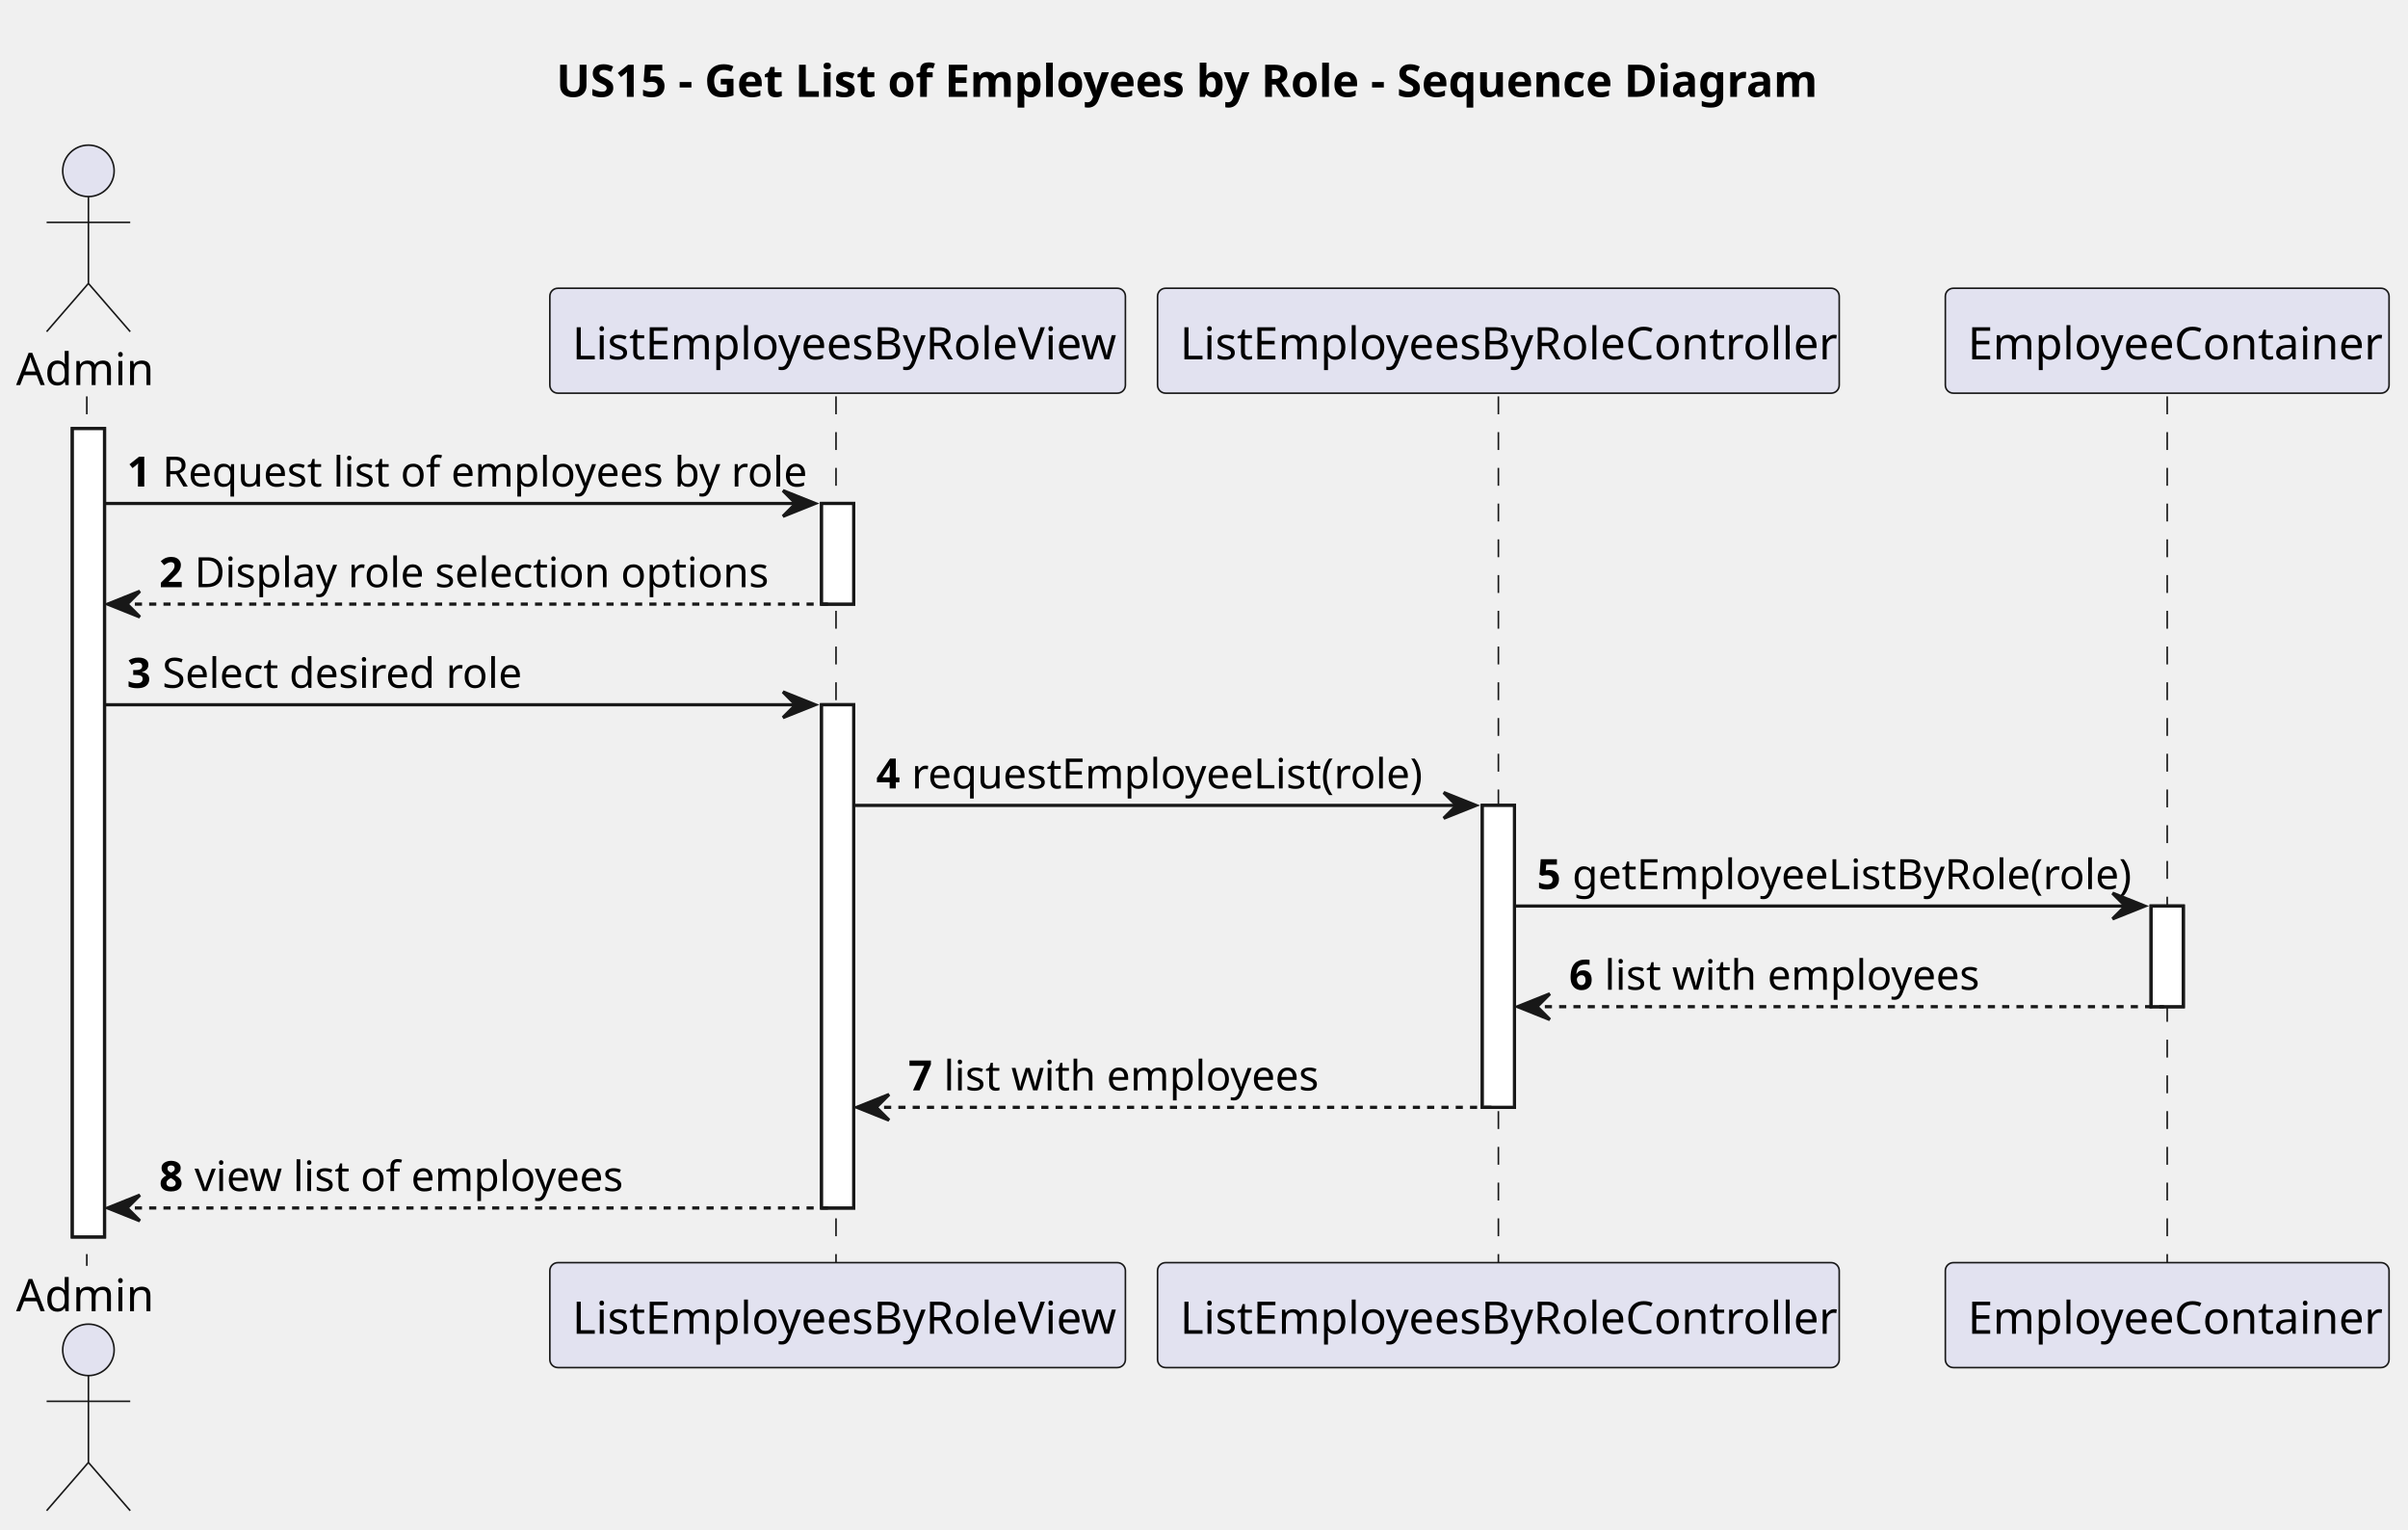
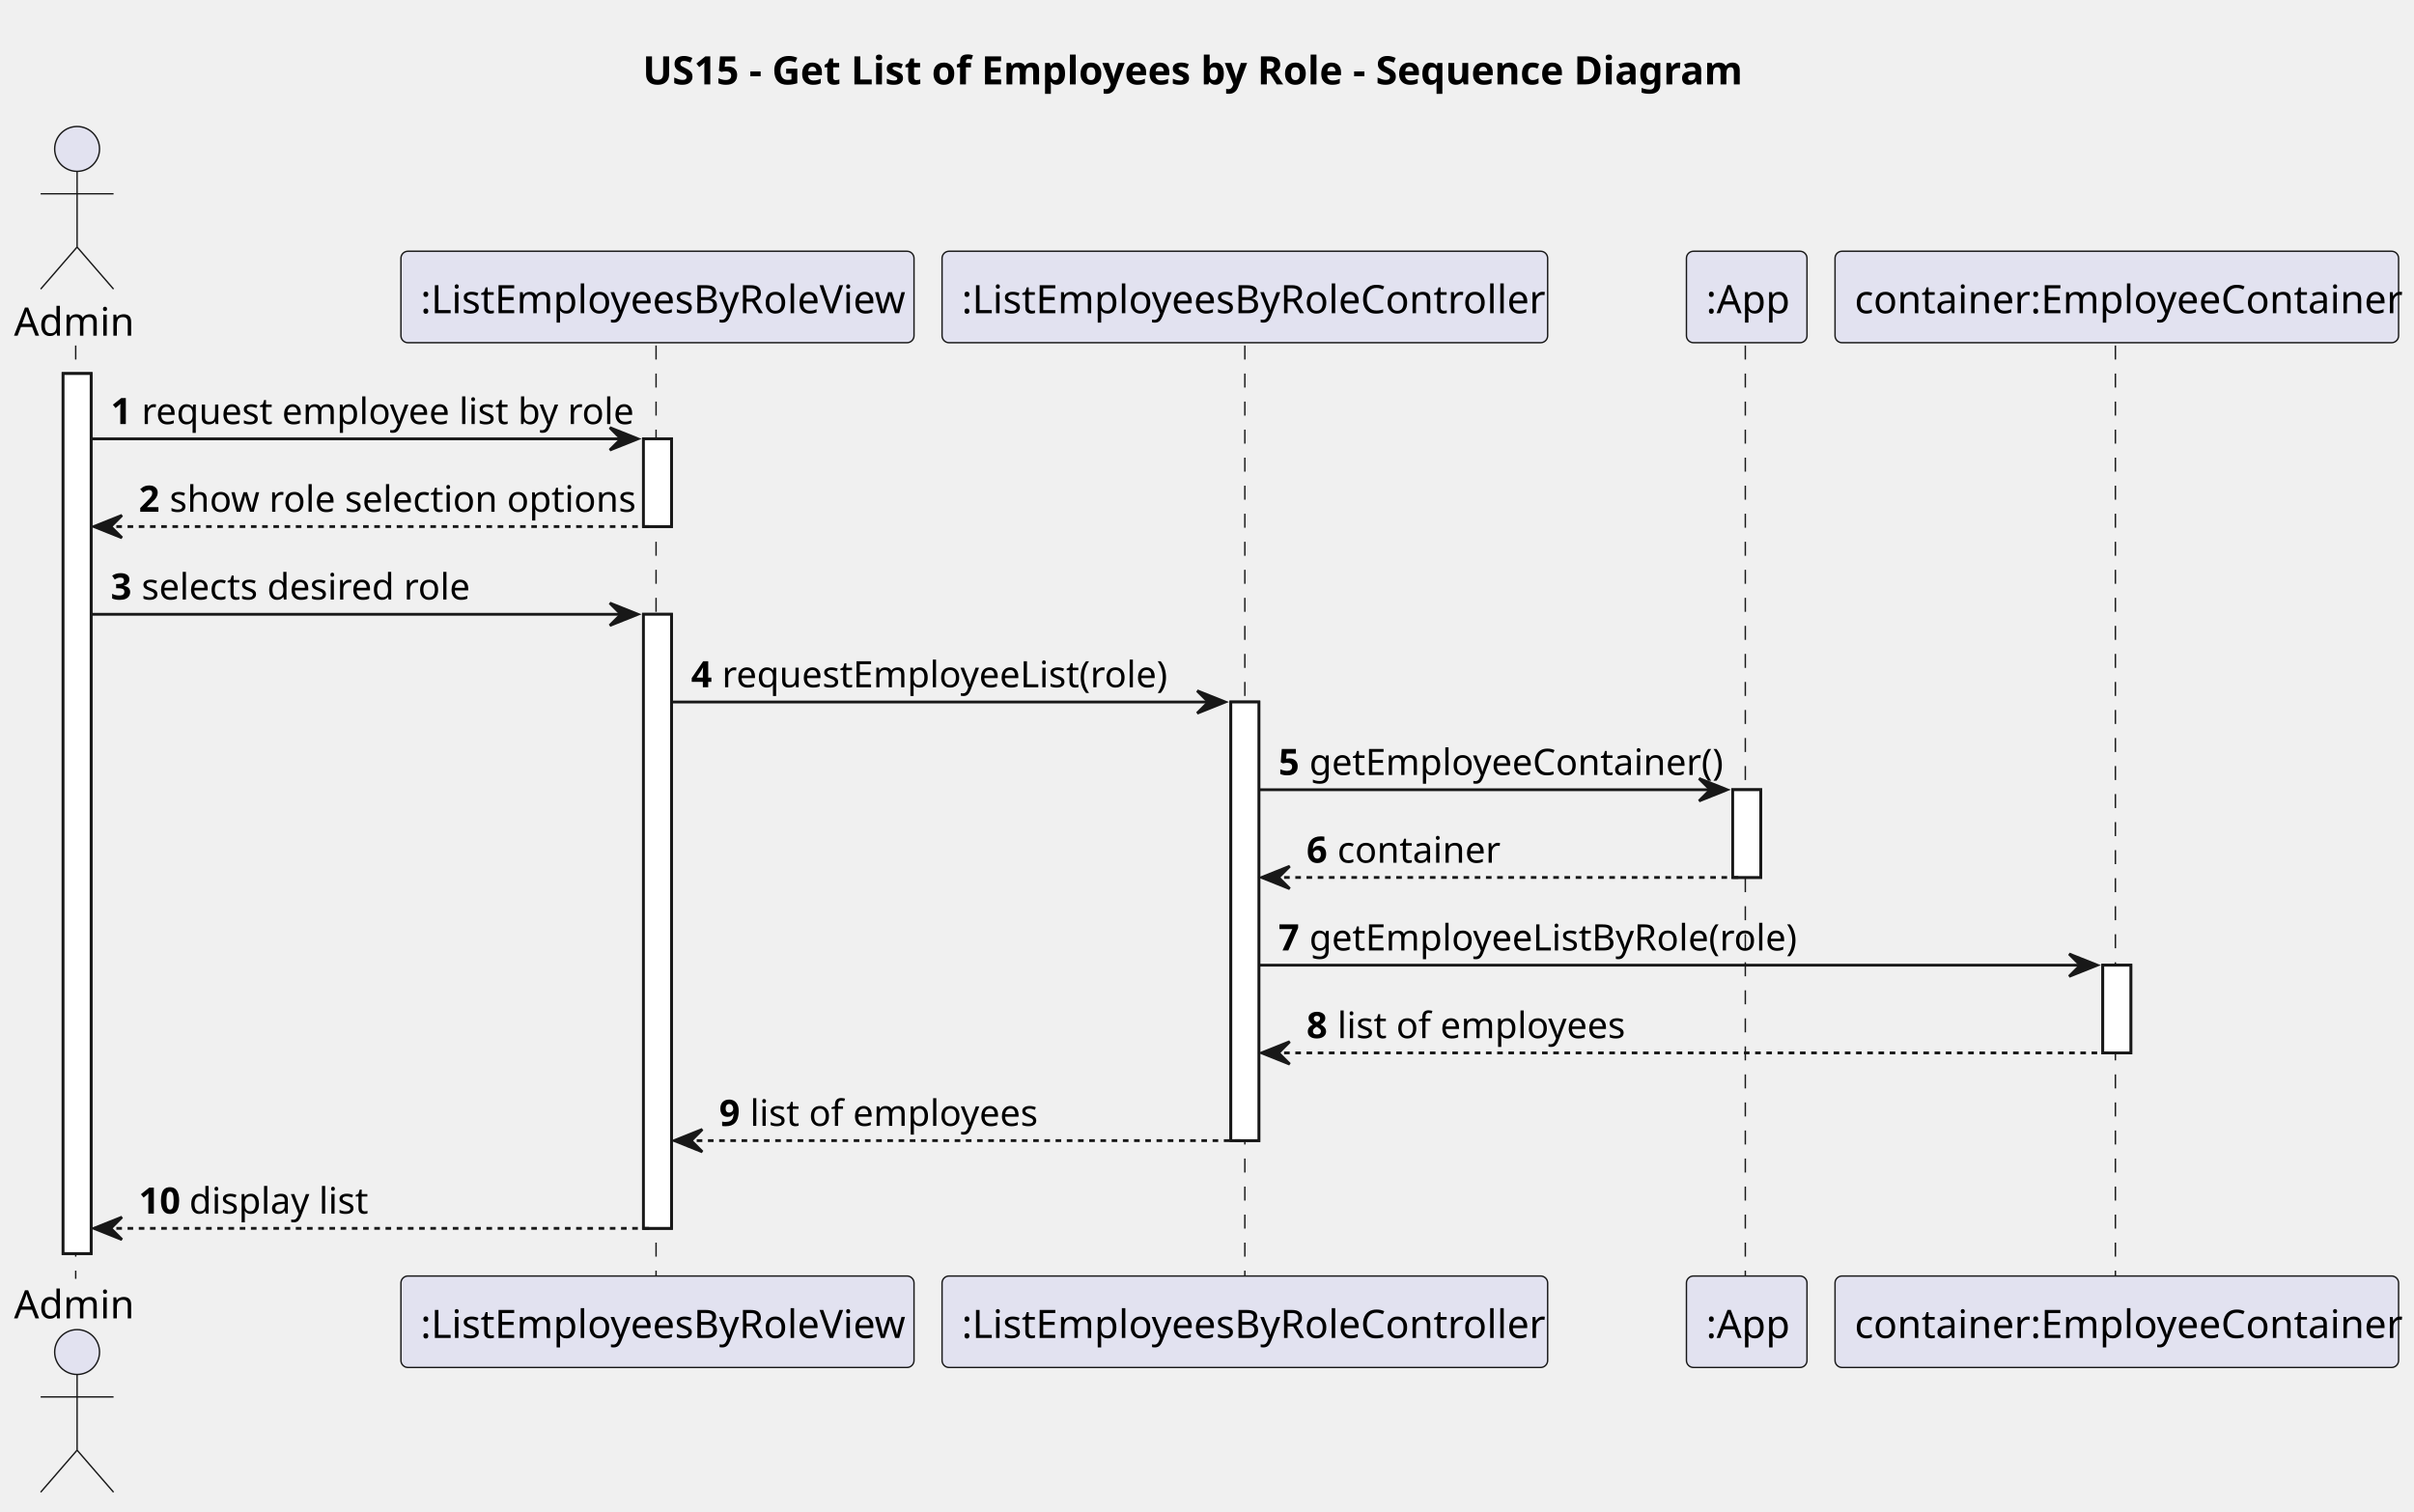
- <svg xmlns="http://www.w3.org/2000/svg" contentStyleType="text/css" height="428.4px" preserveAspectRatio="none" style="width:674px;height:428px;background:#FFFFFF;" version="1.1" viewBox="0 0 674 428" width="674.1px" zoomAndPan="magnify">
+ <svg xmlns="http://www.w3.org/2000/svg" contentStyleType="text/css" height="539px" preserveAspectRatio="none" style="width:861px;height:539px;background:#FFFFFF;" version="1.1" viewBox="0 0 861 539" width="861px" zoomAndPan="magnify">
  <defs />
  <g>
-     <text fill="#000000" font-family="sans-serif" font-size="12.6" font-weight="bold" lengthAdjust="spacing" textLength="360.9" x="155.7" y="27.097">US15 - Get List of Employees by Role - Sequence Diagram</text>
-     <rect fill="#FFFFFF" height="226.195" style="stroke:#181818;stroke-width:0.9;" width="9" x="20.25" y="119.918" />
-     <rect fill="#FFFFFF" height="28.162" style="stroke:#181818;stroke-width:0.9;" width="9" x="229.95" y="140.88" />
-     <rect fill="#FFFFFF" height="140.81" style="stroke:#181818;stroke-width:0.9;" width="9" x="229.95" y="197.204" />
-     <rect fill="#FFFFFF" height="84.486" style="stroke:#181818;stroke-width:0.9;" width="9" x="414.9" y="225.366" />
-     <rect fill="#FFFFFF" height="28.162" style="stroke:#181818;stroke-width:0.9;" width="9" x="602.1" y="253.528" />
-     <line style="stroke:#181818;stroke-width:0.45;stroke-dasharray:5.0,5.0;" x1="24.3" x2="24.3" y1="110.918" y2="354.213" />
-     <line style="stroke:#181818;stroke-width:0.45;stroke-dasharray:5.0,5.0;" x1="234" x2="234" y1="110.918" y2="354.213" />
-     <line style="stroke:#181818;stroke-width:0.45;stroke-dasharray:5.0,5.0;" x1="419.4" x2="419.4" y1="110.918" y2="354.213" />
-     <line style="stroke:#181818;stroke-width:0.45;stroke-dasharray:5.0,5.0;" x1="606.6" x2="606.6" y1="110.918" y2="354.213" />
-     <text fill="#000000" font-family="sans-serif" font-size="12.6" lengthAdjust="spacing" textLength="35.1" x="4.5" y="107.756">Admin</text>
-     <ellipse cx="24.75" cy="47.809" fill="#E2E2F0" rx="7.2" ry="7.2" style="stroke:#181818;stroke-width:0.45;" />
-     <path d="M24.75,55.009 L24.75,79.309 M13.05,62.209 L36.45,62.209 M24.75,79.309 L13.05,92.809 M24.75,79.309 L36.45,92.809 " fill="none" style="stroke:#181818;stroke-width:0.45;" />
-     <text fill="#000000" font-family="sans-serif" font-size="12.6" lengthAdjust="spacing" textLength="35.1" x="4.5" y="366.91">Admin</text>
-     <ellipse cx="24.75" cy="377.722" fill="#E2E2F0" rx="7.2" ry="7.2" style="stroke:#181818;stroke-width:0.45;" />
-     <path d="M24.75,384.922 L24.75,409.222 M13.05,392.122 L36.45,392.122 M24.75,409.222 L13.05,422.722 M24.75,409.222 L36.45,422.722 " fill="none" style="stroke:#181818;stroke-width:0.45;" />
-     <rect fill="#E2E2F0" height="29.359" rx="2.25" ry="2.25" style="stroke:#181818;stroke-width:0.45;" width="161.1" x="153.9" y="80.659" />
-     <text fill="#000000" font-family="sans-serif" font-size="12.6" lengthAdjust="spacing" textLength="148.5" x="160.2" y="100.556">ListEmployeesByRoleView</text>
-     <rect fill="#E2E2F0" height="29.359" rx="2.25" ry="2.25" style="stroke:#181818;stroke-width:0.45;" width="161.1" x="153.9" y="353.313" />
-     <text fill="#000000" font-family="sans-serif" font-size="12.6" lengthAdjust="spacing" textLength="148.5" x="160.2" y="373.21">ListEmployeesByRoleView</text>
-     <rect fill="#E2E2F0" height="29.359" rx="2.25" ry="2.25" style="stroke:#181818;stroke-width:0.45;" width="190.8" x="324" y="80.659" />
-     <text fill="#000000" font-family="sans-serif" font-size="12.6" lengthAdjust="spacing" textLength="178.2" x="330.3" y="100.556">ListEmployeesByRoleController</text>
-     <rect fill="#E2E2F0" height="29.359" rx="2.25" ry="2.25" style="stroke:#181818;stroke-width:0.45;" width="190.8" x="324" y="353.313" />
-     <text fill="#000000" font-family="sans-serif" font-size="12.6" lengthAdjust="spacing" textLength="178.2" x="330.3" y="373.21">ListEmployeesByRoleController</text>
-     <rect fill="#E2E2F0" height="29.359" rx="2.25" ry="2.25" style="stroke:#181818;stroke-width:0.45;" width="124.2" x="544.5" y="80.659" />
-     <text fill="#000000" font-family="sans-serif" font-size="12.6" lengthAdjust="spacing" textLength="111.6" x="550.8" y="100.556">EmployeeContainer</text>
-     <rect fill="#E2E2F0" height="29.359" rx="2.25" ry="2.25" style="stroke:#181818;stroke-width:0.45;" width="124.2" x="544.5" y="353.313" />
-     <text fill="#000000" font-family="sans-serif" font-size="12.6" lengthAdjust="spacing" textLength="111.6" x="550.8" y="373.21">EmployeeContainer</text>
-     <rect fill="#FFFFFF" height="226.195" style="stroke:#181818;stroke-width:0.9;" width="9" x="20.25" y="119.918" />
-     <rect fill="#FFFFFF" height="28.162" style="stroke:#181818;stroke-width:0.9;" width="9" x="229.95" y="140.88" />
-     <rect fill="#FFFFFF" height="140.81" style="stroke:#181818;stroke-width:0.9;" width="9" x="229.95" y="197.204" />
-     <rect fill="#FFFFFF" height="84.486" style="stroke:#181818;stroke-width:0.9;" width="9" x="414.9" y="225.366" />
-     <rect fill="#FFFFFF" height="28.162" style="stroke:#181818;stroke-width:0.9;" width="9" x="602.1" y="253.528" />
-     <polygon fill="#181818" points="219.15,137.28,228.15,140.88,219.15,144.48,222.75,140.88" style="stroke:#181818;stroke-width:0.9;" />
-     <line style="stroke:#181818;stroke-width:0.9;" x1="29.25" x2="224.55" y1="140.88" y2="140.88" />
-     <text fill="#000000" font-family="sans-serif" font-size="11.7" font-weight="bold" lengthAdjust="spacing" textLength="6.3" x="35.55" y="136.143">1</text>
-     <text fill="#000000" font-family="sans-serif" font-size="11.7" lengthAdjust="spacing" textLength="173.7" x="45.45" y="136.143">Request list of employees by role</text>
-     <polygon fill="#181818" points="39.15,165.442,30.15,169.042,39.15,172.642,35.55,169.042" style="stroke:#181818;stroke-width:0.9;" />
-     <line style="stroke:#181818;stroke-width:0.9;stroke-dasharray:2.0,2.0;" x1="33.75" x2="233.55" y1="169.042" y2="169.042" />
-     <text fill="#000000" font-family="sans-serif" font-size="11.7" font-weight="bold" lengthAdjust="spacing" textLength="6.3" x="44.55" y="164.305">2</text>
-     <text fill="#000000" font-family="sans-serif" font-size="11.7" lengthAdjust="spacing" textLength="153" x="54.45" y="164.305">Display role selection options</text>
-     <polygon fill="#181818" points="219.15,193.604,228.15,197.204,219.15,200.804,222.75,197.204" style="stroke:#181818;stroke-width:0.9;" />
-     <line style="stroke:#181818;stroke-width:0.9;" x1="29.25" x2="224.55" y1="197.204" y2="197.204" />
-     <text fill="#000000" font-family="sans-serif" font-size="11.7" font-weight="bold" lengthAdjust="spacing" textLength="6.3" x="35.55" y="192.467">3</text>
-     <text fill="#000000" font-family="sans-serif" font-size="11.7" lengthAdjust="spacing" textLength="97.2" x="45.45" y="192.467">Select desired role</text>
-     <polygon fill="#181818" points="404.1,221.766,413.1,225.366,404.1,228.966,407.7,225.366" style="stroke:#181818;stroke-width:0.9;" />
-     <line style="stroke:#181818;stroke-width:0.9;" x1="238.95" x2="409.5" y1="225.366" y2="225.366" />
-     <text fill="#000000" font-family="sans-serif" font-size="11.7" font-weight="bold" lengthAdjust="spacing" textLength="6.3" x="245.25" y="220.629">4</text>
-     <text fill="#000000" font-family="sans-serif" font-size="11.7" lengthAdjust="spacing" textLength="135.9" x="255.15" y="220.629">requestEmployeeList(role)</text>
-     <polygon fill="#181818" points="591.3,249.928,600.3,253.528,591.3,257.127,594.9,253.528" style="stroke:#181818;stroke-width:0.9;" />
-     <line style="stroke:#181818;stroke-width:0.9;" x1="423.9" x2="596.7" y1="253.528" y2="253.528" />
-     <text fill="#000000" font-family="sans-serif" font-size="11.7" font-weight="bold" lengthAdjust="spacing" textLength="6.3" x="430.2" y="248.791">5</text>
-     <text fill="#000000" font-family="sans-serif" font-size="11.7" lengthAdjust="spacing" textLength="151.2" x="440.1" y="248.791">getEmployeeListByRole(role)</text>
-     <polygon fill="#181818" points="433.8,278.089,424.8,281.69,433.8,285.289,430.2,281.69" style="stroke:#181818;stroke-width:0.9;" />
-     <line style="stroke:#181818;stroke-width:0.9;stroke-dasharray:2.0,2.0;" x1="428.4" x2="605.7" y1="281.69" y2="281.69" />
-     <text fill="#000000" font-family="sans-serif" font-size="11.7" font-weight="bold" lengthAdjust="spacing" textLength="6.3" x="439.2" y="276.953">6</text>
-     <text fill="#000000" font-family="sans-serif" font-size="11.7" lengthAdjust="spacing" textLength="99.9" x="449.1" y="276.953">list with employees</text>
-     <polygon fill="#181818" points="248.85,306.251,239.85,309.851,248.85,313.451,245.25,309.851" style="stroke:#181818;stroke-width:0.9;" />
-     <line style="stroke:#181818;stroke-width:0.9;stroke-dasharray:2.0,2.0;" x1="243.45" x2="418.5" y1="309.851" y2="309.851" />
-     <text fill="#000000" font-family="sans-serif" font-size="11.7" font-weight="bold" lengthAdjust="spacing" textLength="6.3" x="254.25" y="305.115">7</text>
-     <text fill="#000000" font-family="sans-serif" font-size="11.7" lengthAdjust="spacing" textLength="99.9" x="264.15" y="305.115">list with employees</text>
-     <polygon fill="#181818" points="39.15,334.413,30.15,338.013,39.15,341.613,35.55,338.013" style="stroke:#181818;stroke-width:0.9;" />
-     <line style="stroke:#181818;stroke-width:0.9;stroke-dasharray:2.0,2.0;" x1="33.75" x2="233.55" y1="338.013" y2="338.013" />
-     <text fill="#000000" font-family="sans-serif" font-size="11.7" font-weight="bold" lengthAdjust="spacing" textLength="6.3" x="44.55" y="333.277">8</text>
-     <text fill="#000000" font-family="sans-serif" font-size="11.7" lengthAdjust="spacing" textLength="113.4" x="54.45" y="333.277">view list of employees</text>
+     <text fill="#000000" font-family="sans-serif" font-size="14" font-weight="bold" lengthAdjust="spacing" textLength="401" x="229.25" y="30.107">US15 - Get List of Employees by Role - Sequence Diagram</text>
+     <rect fill="#FFFFFF" height="313.91" style="stroke:#181818;stroke-width:1.0;" width="10" x="22.5" y="133.242" />
+     <rect fill="#FFFFFF" height="31.291" style="stroke:#181818;stroke-width:1.0;" width="10" x="229.5" y="156.533" />
+     <rect fill="#FFFFFF" height="219.037" style="stroke:#181818;stroke-width:1.0;" width="10" x="229.5" y="219.115" />
+     <rect fill="#FFFFFF" height="156.455" style="stroke:#181818;stroke-width:1.0;" width="10" x="439" y="250.406" />
+     <rect fill="#FFFFFF" height="31.291" style="stroke:#181818;stroke-width:1.0;" width="10" x="618" y="281.697" />
+     <rect fill="#FFFFFF" height="31.291" style="stroke:#181818;stroke-width:1.0;" width="10" x="750" y="344.279" />
+     <line style="stroke:#181818;stroke-width:0.5;stroke-dasharray:5.0,5.0;" x1="27" x2="27" y1="123.242" y2="456.152" />
+     <line style="stroke:#181818;stroke-width:0.5;stroke-dasharray:5.0,5.0;" x1="234" x2="234" y1="123.242" y2="456.152" />
+     <line style="stroke:#181818;stroke-width:0.5;stroke-dasharray:5.0,5.0;" x1="444" x2="444" y1="123.242" y2="456.152" />
+     <line style="stroke:#181818;stroke-width:0.5;stroke-dasharray:5.0,5.0;" x1="622.5" x2="622.5" y1="123.242" y2="456.152" />
+     <line style="stroke:#181818;stroke-width:0.5;stroke-dasharray:5.0,5.0;" x1="754.5" x2="754.5" y1="123.242" y2="456.152" />
+     <text fill="#000000" font-family="sans-serif" font-size="14" lengthAdjust="spacing" textLength="39" x="5" y="119.728">Admin</text>
+     <ellipse cx="27.5" cy="53.121" fill="#E2E2F0" rx="8" ry="8" style="stroke:#181818;stroke-width:0.5;" />
+     <path d="M27.5,61.121 L27.5,88.121 M14.5,69.121 L40.5,69.121 M27.5,88.121 L14.5,103.121 M27.5,88.121 L40.5,103.121 " fill="none" style="stroke:#181818;stroke-width:0.5;" />
+     <text fill="#000000" font-family="sans-serif" font-size="14" lengthAdjust="spacing" textLength="39" x="5" y="470.26">Admin</text>
+     <ellipse cx="27.5" cy="482.273" fill="#E2E2F0" rx="8" ry="8" style="stroke:#181818;stroke-width:0.5;" />
+     <path d="M27.5,490.273 L27.5,517.273 M14.5,498.273 L40.5,498.273 M27.5,517.273 L14.5,532.273 M27.5,517.273 L40.5,532.273 " fill="none" style="stroke:#181818;stroke-width:0.5;" />
+     <rect fill="#E2E2F0" height="32.621" rx="2.5" ry="2.5" style="stroke:#181818;stroke-width:0.5;" width="183" x="143" y="89.621" />
+     <text fill="#000000" font-family="sans-serif" font-size="14" lengthAdjust="spacing" textLength="169" x="150" y="111.728">:ListEmployeesByRoleView</text>
+     <rect fill="#E2E2F0" height="32.621" rx="2.5" ry="2.5" style="stroke:#181818;stroke-width:0.5;" width="183" x="143" y="455.152" />
+     <text fill="#000000" font-family="sans-serif" font-size="14" lengthAdjust="spacing" textLength="169" x="150" y="477.26">:ListEmployeesByRoleView</text>
+     <rect fill="#E2E2F0" height="32.621" rx="2.5" ry="2.5" style="stroke:#181818;stroke-width:0.5;" width="216" x="336" y="89.621" />
+     <text fill="#000000" font-family="sans-serif" font-size="14" lengthAdjust="spacing" textLength="202" x="343" y="111.728">:ListEmployeesByRoleController</text>
+     <rect fill="#E2E2F0" height="32.621" rx="2.5" ry="2.5" style="stroke:#181818;stroke-width:0.5;" width="216" x="336" y="455.152" />
+     <text fill="#000000" font-family="sans-serif" font-size="14" lengthAdjust="spacing" textLength="202" x="343" y="477.26">:ListEmployeesByRoleController</text>
+     <rect fill="#E2E2F0" height="32.621" rx="2.5" ry="2.5" style="stroke:#181818;stroke-width:0.5;" width="43" x="601.5" y="89.621" />
+     <text fill="#000000" font-family="sans-serif" font-size="14" lengthAdjust="spacing" textLength="29" x="608.5" y="111.728">:App</text>
+     <rect fill="#E2E2F0" height="32.621" rx="2.5" ry="2.5" style="stroke:#181818;stroke-width:0.5;" width="43" x="601.5" y="455.152" />
+     <text fill="#000000" font-family="sans-serif" font-size="14" lengthAdjust="spacing" textLength="29" x="608.5" y="477.26">:App</text>
+     <rect fill="#E2E2F0" height="32.621" rx="2.5" ry="2.5" style="stroke:#181818;stroke-width:0.5;" width="201" x="654.5" y="89.621" />
+     <text fill="#000000" font-family="sans-serif" font-size="14" lengthAdjust="spacing" textLength="187" x="661.5" y="111.728">container:EmployeeContainer</text>
+     <rect fill="#E2E2F0" height="32.621" rx="2.5" ry="2.5" style="stroke:#181818;stroke-width:0.5;" width="201" x="654.5" y="455.152" />
+     <text fill="#000000" font-family="sans-serif" font-size="14" lengthAdjust="spacing" textLength="187" x="661.5" y="477.26">container:EmployeeContainer</text>
+     <rect fill="#FFFFFF" height="313.91" style="stroke:#181818;stroke-width:1.0;" width="10" x="22.5" y="133.242" />
+     <rect fill="#FFFFFF" height="31.291" style="stroke:#181818;stroke-width:1.0;" width="10" x="229.5" y="156.533" />
+     <rect fill="#FFFFFF" height="219.037" style="stroke:#181818;stroke-width:1.0;" width="10" x="229.5" y="219.115" />
+     <rect fill="#FFFFFF" height="156.455" style="stroke:#181818;stroke-width:1.0;" width="10" x="439" y="250.406" />
+     <rect fill="#FFFFFF" height="31.291" style="stroke:#181818;stroke-width:1.0;" width="10" x="618" y="281.697" />
+     <rect fill="#FFFFFF" height="31.291" style="stroke:#181818;stroke-width:1.0;" width="10" x="750" y="344.279" />
+     <polygon fill="#181818" points="217.5,152.533,227.5,156.533,217.5,160.533,221.5,156.533" style="stroke:#181818;stroke-width:1.0;" />
+     <line style="stroke:#181818;stroke-width:1.0;" x1="32.5" x2="223.5" y1="156.533" y2="156.533" />
+     <text fill="#000000" font-family="sans-serif" font-size="13" font-weight="bold" lengthAdjust="spacing" textLength="7" x="39.5" y="151.27">1</text>
+     <text fill="#000000" font-family="sans-serif" font-size="13" lengthAdjust="spacing" textLength="167" x="50.5" y="151.27">request employee list by role</text>
+     <polygon fill="#181818" points="43.5,183.824,33.5,187.824,43.5,191.824,39.5,187.824" style="stroke:#181818;stroke-width:1.0;" />
+     <line style="stroke:#181818;stroke-width:1.0;stroke-dasharray:2.0,2.0;" x1="37.5" x2="233.5" y1="187.824" y2="187.824" />
+     <text fill="#000000" font-family="sans-serif" font-size="13" font-weight="bold" lengthAdjust="spacing" textLength="7" x="49.5" y="182.561">2</text>
+     <text fill="#000000" font-family="sans-serif" font-size="13" lengthAdjust="spacing" textLength="157" x="60.5" y="182.561">show role selection options</text>
+     <polygon fill="#181818" points="217.5,215.115,227.5,219.115,217.5,223.115,221.5,219.115" style="stroke:#181818;stroke-width:1.0;" />
+     <line style="stroke:#181818;stroke-width:1.0;" x1="32.5" x2="223.5" y1="219.115" y2="219.115" />
+     <text fill="#000000" font-family="sans-serif" font-size="13" font-weight="bold" lengthAdjust="spacing" textLength="7" x="39.5" y="213.852">3</text>
+     <text fill="#000000" font-family="sans-serif" font-size="13" lengthAdjust="spacing" textLength="113" x="50.5" y="213.852">selects desired role</text>
+     <polygon fill="#181818" points="427,246.406,437,250.406,427,254.406,431,250.406" style="stroke:#181818;stroke-width:1.0;" />
+     <line style="stroke:#181818;stroke-width:1.0;" x1="239.5" x2="433" y1="250.406" y2="250.406" />
+     <text fill="#000000" font-family="sans-serif" font-size="13" font-weight="bold" lengthAdjust="spacing" textLength="7" x="246.5" y="245.144">4</text>
+     <text fill="#000000" font-family="sans-serif" font-size="13" lengthAdjust="spacing" textLength="151" x="257.5" y="245.144">requestEmployeeList(role)</text>
+     <polygon fill="#181818" points="606,277.697,616,281.697,606,285.697,610,281.697" style="stroke:#181818;stroke-width:1.0;" />
+     <line style="stroke:#181818;stroke-width:1.0;" x1="449" x2="612" y1="281.697" y2="281.697" />
+     <text fill="#000000" font-family="sans-serif" font-size="13" font-weight="bold" lengthAdjust="spacing" textLength="7" x="456" y="276.435">5</text>
+     <text fill="#000000" font-family="sans-serif" font-size="13" lengthAdjust="spacing" textLength="139" x="467" y="276.435">getEmployeeContainer()</text>
+     <polygon fill="#181818" points="460,308.988,450,312.988,460,316.988,456,312.988" style="stroke:#181818;stroke-width:1.0;" />
+     <line style="stroke:#181818;stroke-width:1.0;stroke-dasharray:2.0,2.0;" x1="454" x2="622" y1="312.988" y2="312.988" />
+     <text fill="#000000" font-family="sans-serif" font-size="13" font-weight="bold" lengthAdjust="spacing" textLength="7" x="466" y="307.726">6</text>
+     <text fill="#000000" font-family="sans-serif" font-size="13" lengthAdjust="spacing" textLength="53" x="477" y="307.726">container</text>
+     <polygon fill="#181818" points="738,340.279,748,344.279,738,348.279,742,344.279" style="stroke:#181818;stroke-width:1.0;" />
+     <line style="stroke:#181818;stroke-width:1.0;" x1="449" x2="744" y1="344.279" y2="344.279" />
+     <text fill="#000000" font-family="sans-serif" font-size="13" font-weight="bold" lengthAdjust="spacing" textLength="7" x="456" y="339.017">7</text>
+     <text fill="#000000" font-family="sans-serif" font-size="13" lengthAdjust="spacing" textLength="168" x="467" y="339.017">getEmployeeListByRole(role)</text>
+     <polygon fill="#181818" points="460,371.57,450,375.57,460,379.57,456,375.57" style="stroke:#181818;stroke-width:1.0;" />
+     <line style="stroke:#181818;stroke-width:1.0;stroke-dasharray:2.0,2.0;" x1="454" x2="754" y1="375.57" y2="375.57" />
+     <text fill="#000000" font-family="sans-serif" font-size="13" font-weight="bold" lengthAdjust="spacing" textLength="7" x="466" y="370.308">8</text>
+     <text fill="#000000" font-family="sans-serif" font-size="13" lengthAdjust="spacing" textLength="98" x="477" y="370.308">list of employees</text>
+     <polygon fill="#181818" points="250.5,402.861,240.5,406.861,250.5,410.861,246.5,406.861" style="stroke:#181818;stroke-width:1.0;" />
+     <line style="stroke:#181818;stroke-width:1.0;stroke-dasharray:2.0,2.0;" x1="244.5" x2="443" y1="406.861" y2="406.861" />
+     <text fill="#000000" font-family="sans-serif" font-size="13" font-weight="bold" lengthAdjust="spacing" textLength="7" x="256.5" y="401.599">9</text>
+     <text fill="#000000" font-family="sans-serif" font-size="13" lengthAdjust="spacing" textLength="98" x="267.5" y="401.599">list of employees</text>
+     <polygon fill="#181818" points="43.5,434.152,33.5,438.152,43.5,442.152,39.5,438.152" style="stroke:#181818;stroke-width:1.0;" />
+     <line style="stroke:#181818;stroke-width:1.0;stroke-dasharray:2.0,2.0;" x1="37.5" x2="233.5" y1="438.152" y2="438.152" />
+     <text fill="#000000" font-family="sans-serif" font-size="13" font-weight="bold" lengthAdjust="spacing" textLength="14" x="49.5" y="432.89">10</text>
+     <text fill="#000000" font-family="sans-serif" font-size="13" lengthAdjust="spacing" textLength="62" x="67.5" y="432.89">display list</text>
  </g>
</svg>
